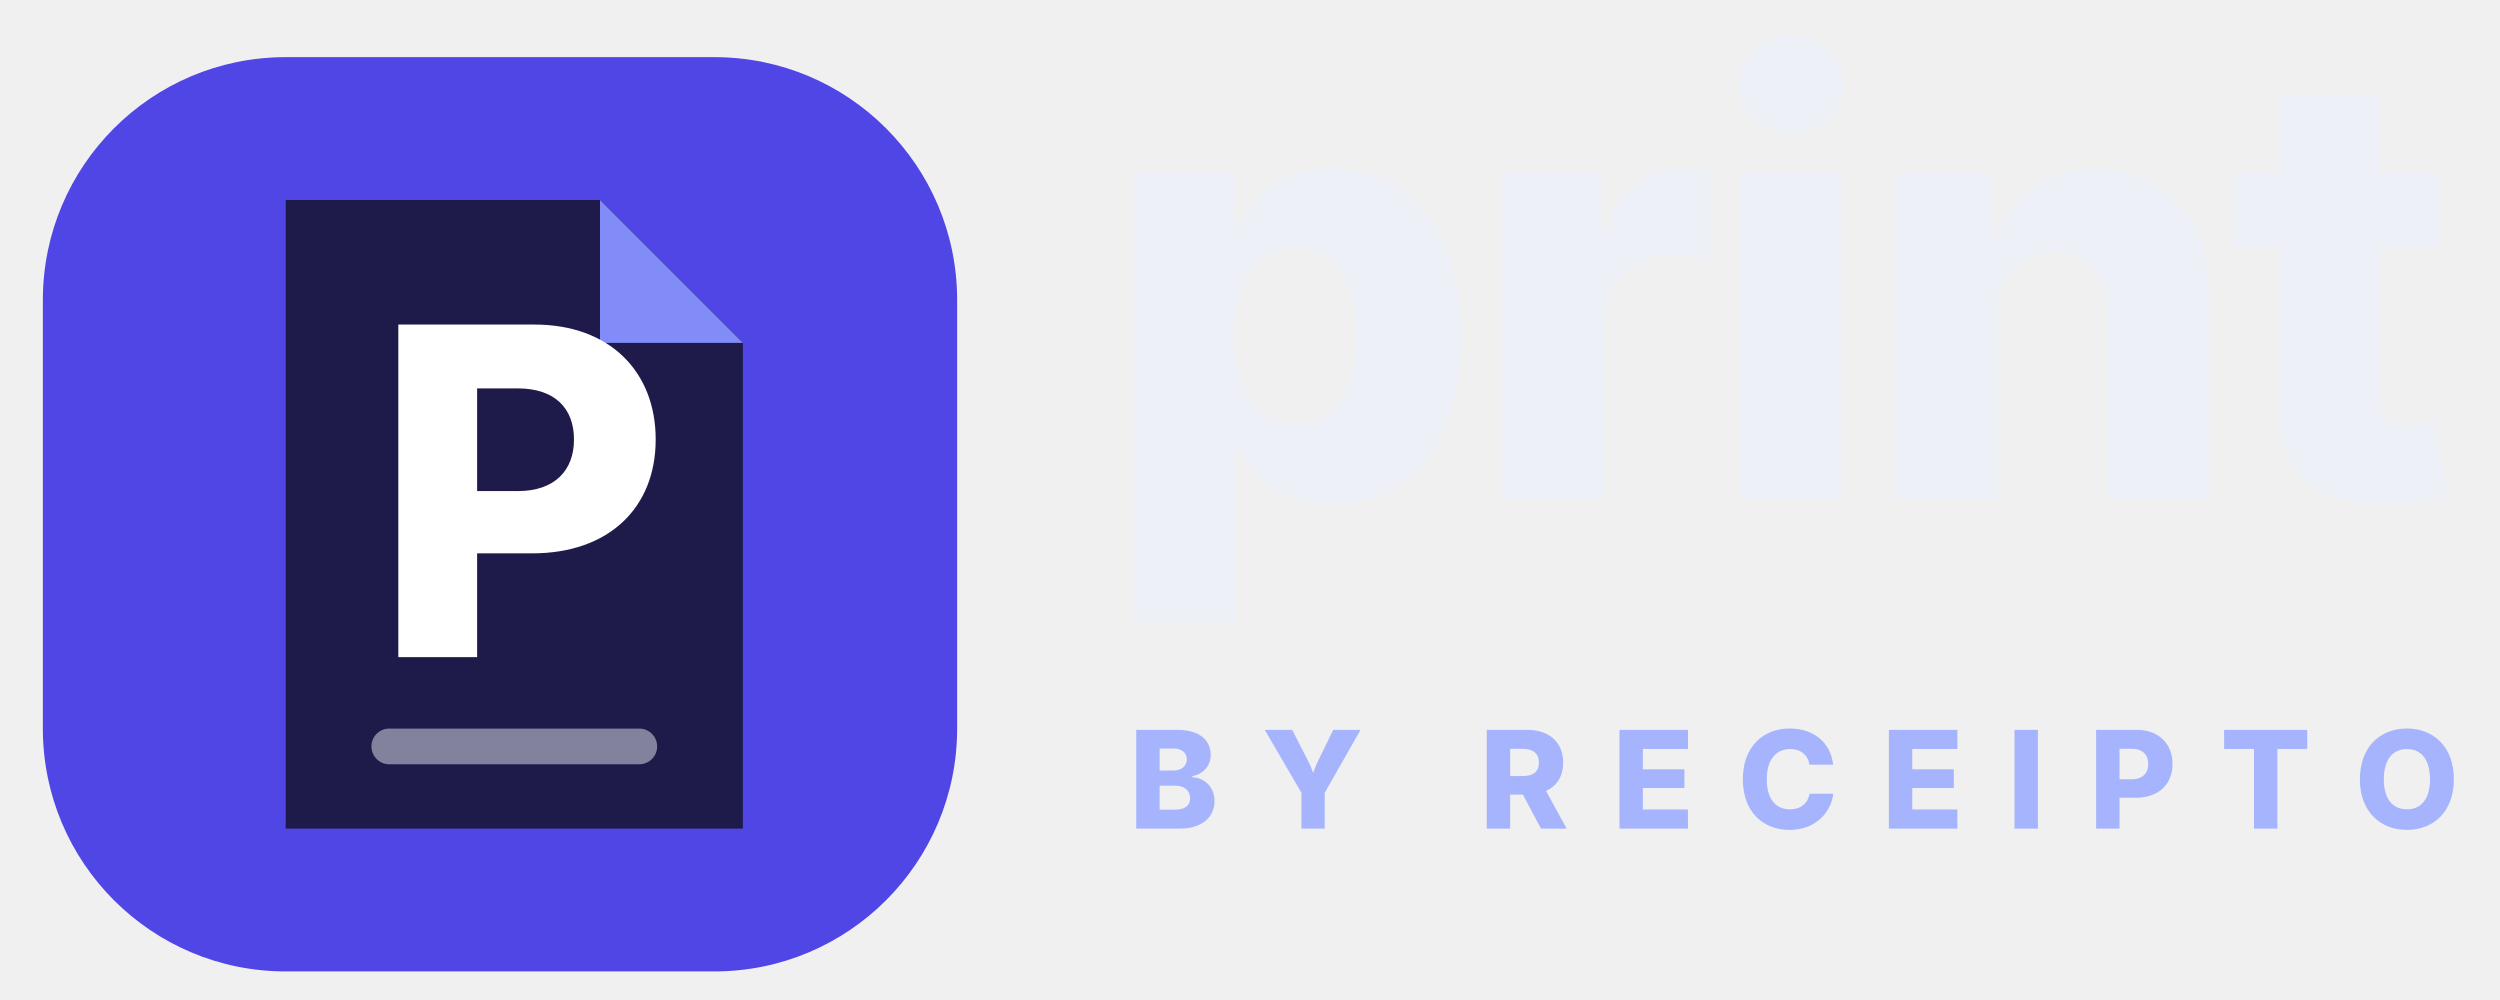
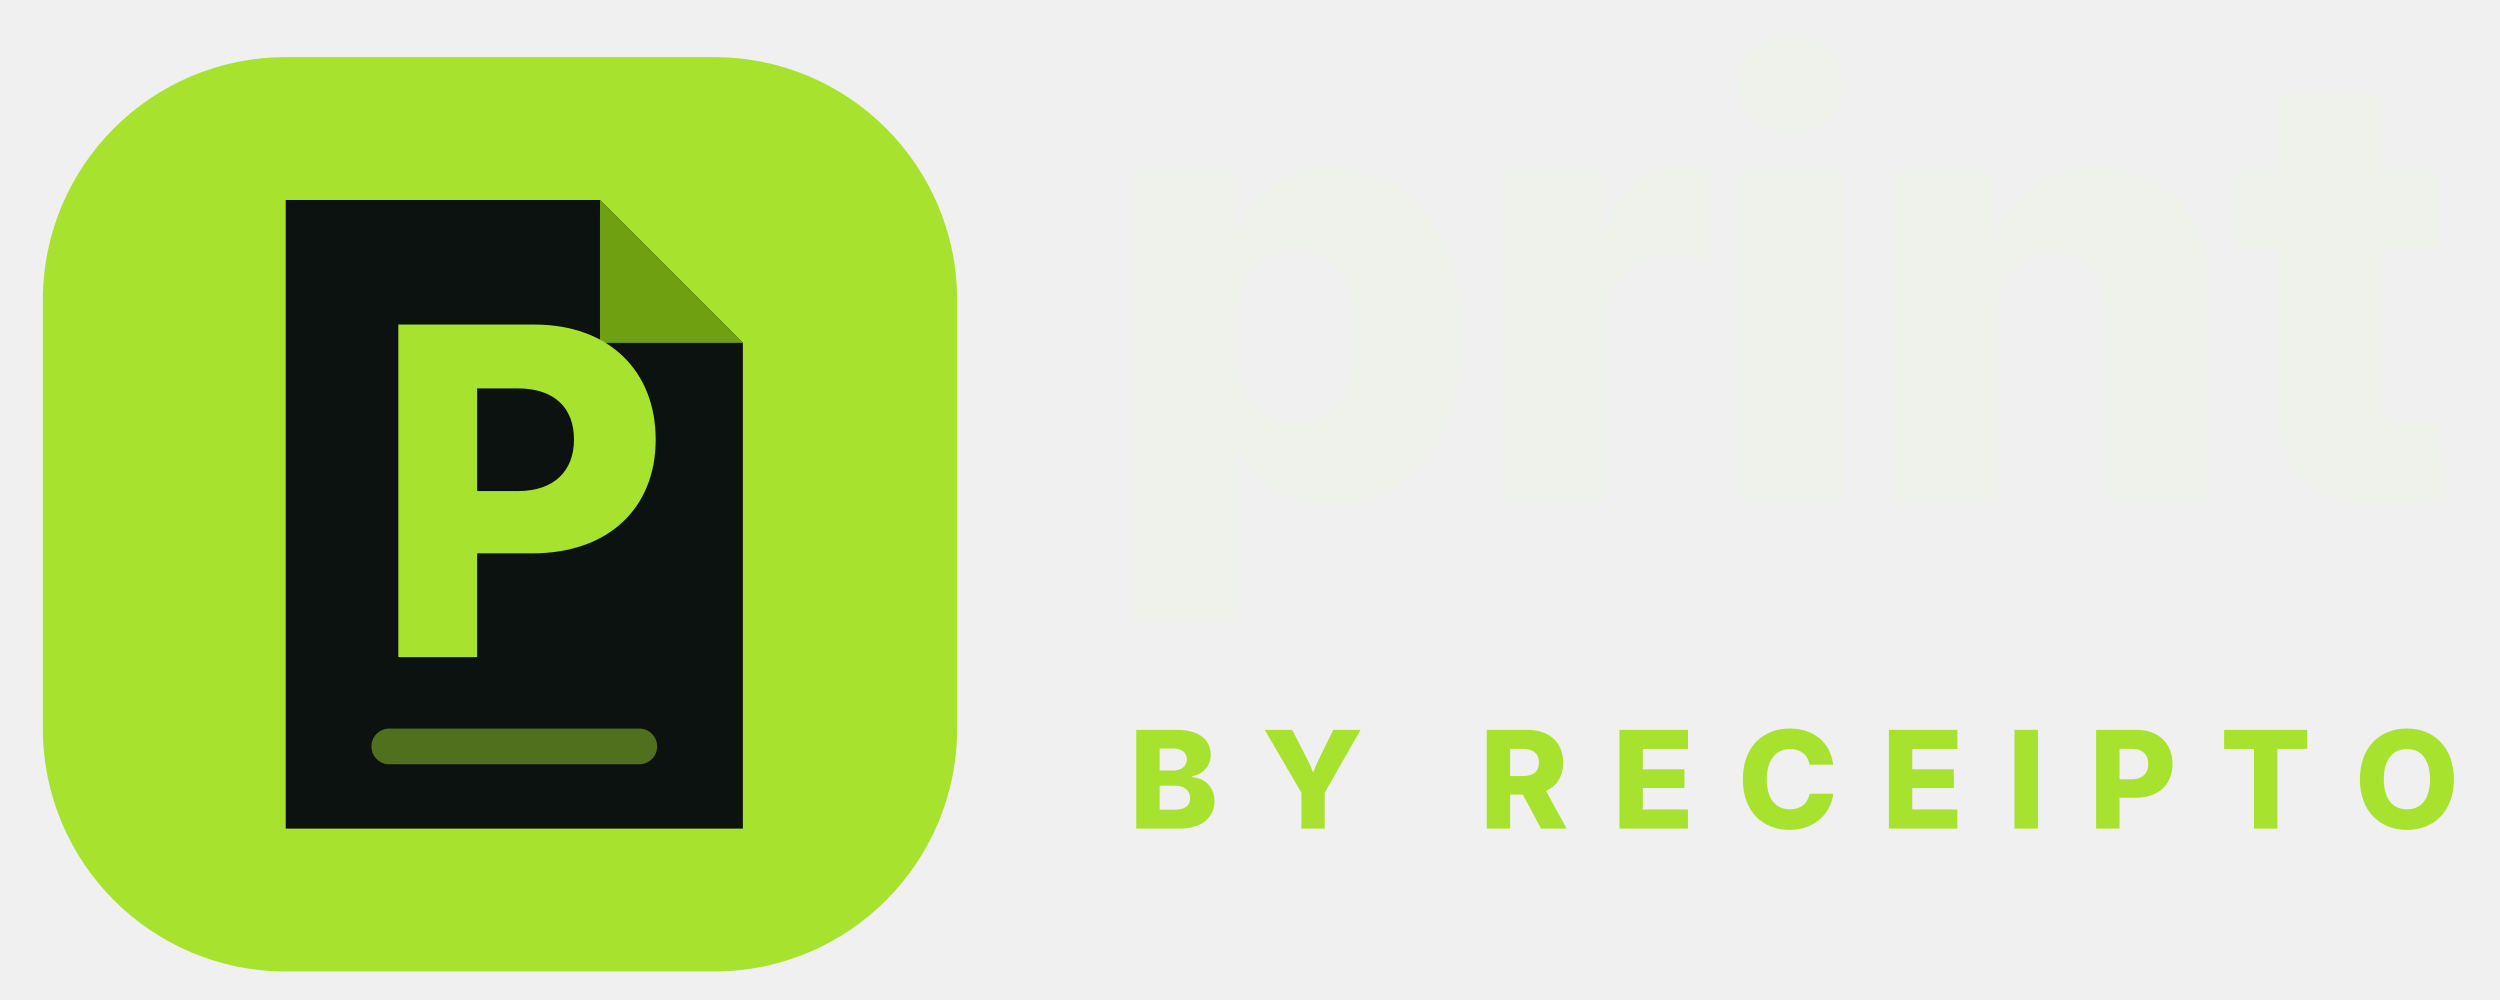
<svg xmlns="http://www.w3.org/2000/svg" viewBox="30 16 350 140" width="350" height="140" role="img" aria-label="Print by Receipto">
  <g transform="translate(36 24) scale(1.0)">
-     <rect width="128" height="128" rx="34" fill="#4F46E5" />
-     <path d="M34 20H78L98 40V108H34Z" fill="#1E1B4B" />
-     <path d="M78 20V40H98Z" fill="#818CF8" />
-     <path d="M49.766 84.0H60.797V69.469H68.516C79.203 69.469 85.797 63.125 85.797 53.531C85.797 44.0 79.328 37.438 68.828 37.438H49.766ZM60.797 60.75V46.375H66.484C71.672 46.375 74.359 49.156 74.359 53.531C74.359 57.844 71.672 60.75 66.516 60.75Z" fill="#FFFFFF" />
-     <rect x="46" y="94" width="40" height="5" rx="2.5" fill="#FFFFFF" opacity=".45" />
+     <rect width="128" height="128" rx="34" fill="#A6E22E" />
+     <path d="M34 20H78L98 40V108H34Z" fill="#0B1210" />
+     <path d="M78 20V40H98Z" fill="#6FA012" />
+     <path d="M49.766 84.0H60.797V69.469H68.516C79.203 69.469 85.797 63.125 85.797 53.531C85.797 44.0 79.328 37.438 68.828 37.438H49.766ZM60.797 60.75V46.375H66.484C71.672 46.375 74.359 49.156 74.359 53.531C74.359 57.844 71.672 60.75 66.516 60.75Z" fill="#A6E22E" />
+     <rect x="46" y="94" width="40" height="5" rx="2.5" fill="#A6E22E" opacity=".45" />
  </g>
-   <path d="M188.717 103.145H203.031V78.576H203.359C205.164 82.719 209.225 86.656 216.238 86.656C226.41 86.656 234.613 78.658 234.613 63.113C234.613 47.035 225.959 39.57 216.32 39.57C209.02 39.57 205.082 43.877 203.359 48.02H202.867V40.145H188.717ZM211.357 75.5C205.902 75.5 202.703 70.619 202.703 63.113C202.703 55.525 205.902 50.768 211.357 50.768C216.895 50.768 219.889 55.648 219.889 63.113C219.889 70.578 216.854 75.5 211.357 75.5ZM240.283 86.0H254.598V60.98C254.598 55.484 258.494 51.793 263.785 51.793C265.508 51.793 268.092 52.08 269.445 52.531V40.062C268.256 39.775 266.738 39.57 265.385 39.57C260.34 39.57 256.32 42.482 254.68 48.512H254.188V40.145H240.283ZM273.557 86.0H287.871V40.145H273.557ZM280.693 34.771C284.795 34.771 288.117 31.695 288.117 27.881C288.117 24.066 284.795 20.99 280.693 20.99C276.633 20.99 273.311 24.066 273.311 27.881C273.311 31.695 276.633 34.771 280.693 34.771ZM309.66 59.832C309.66 54.5 312.818 51.342 317.494 51.342C322.17 51.342 324.959 54.418 324.959 59.586V86.0H339.273V56.797C339.273 46.42 332.998 39.57 323.4 39.57C315.977 39.57 311.465 43.672 309.045 50.029L308.799 40.145H295.346V86.0H309.66ZM371.439 40.145H363.195V29.234H348.881V40.145H342.811V50.768H348.881V73.244C348.881 81.98 354.008 86.656 363.729 86.656C366.436 86.656 369.471 86.369 372.67 85.467L370.824 75.049C370.045 75.254 367.83 75.541 366.846 75.541C364.262 75.541 363.195 74.393 363.195 71.973V50.768H371.439Z" fill="#EEF0F7" />
-   <path d="M189.076 132.0H195.236C198.298 132.0 200.033 130.367 200.033 128.141C200.033 126.137 198.585 124.884 196.925 124.819V124.671C198.428 124.365 199.495 123.27 199.495 121.684C199.495 119.596 197.899 118.177 194.81 118.177H189.076ZM192.351 129.356V125.998H194.531C195.821 125.998 196.619 126.693 196.619 127.77C196.619 128.753 195.932 129.356 194.466 129.356ZM192.351 123.873V120.793H194.309C195.44 120.793 196.155 121.377 196.155 122.305C196.155 123.298 195.357 123.873 194.253 123.873ZM212.202 132.0H215.458V126.99L220.478 118.177H216.655L214.586 122.417C214.299 122.992 214.076 123.539 213.844 124.198C213.612 123.539 213.371 123.001 213.074 122.417L210.903 118.177H207.062L212.202 126.99ZM238.146 132.0H241.421V127.241H243.202L245.735 132.0H249.325L246.44 126.721C247.971 126.035 248.843 124.68 248.843 122.769C248.843 119.949 246.922 118.177 243.805 118.177H238.146ZM241.421 124.652V120.83H243.109C244.649 120.83 245.447 121.479 245.447 122.769C245.447 124.059 244.649 124.652 243.119 124.652ZM256.726 132.0H266.31V129.328H260.001V126.322H265.818V123.706H260.001V120.849H266.319V118.177H256.726ZM280.539 132.186C284.296 132.186 286.402 129.588 286.652 127.12H283.34C283.108 128.465 282.088 129.31 280.604 129.31C278.618 129.31 277.347 127.872 277.347 125.098C277.347 122.417 278.59 120.867 280.622 120.867C282.106 120.867 283.118 121.711 283.331 123.057H286.643C286.263 119.837 283.823 117.991 280.539 117.991C276.855 117.991 273.998 120.533 273.998 125.098C273.998 129.634 276.8 132.186 280.539 132.186ZM294.443 132.0H304.026V129.328H297.718V126.322H303.535V123.706H297.718V120.849H304.036V118.177H294.443ZM315.305 118.177H312.03V132.0H315.305ZM323.458 132.0H326.732V127.686H329.024C332.197 127.686 334.154 125.803 334.154 122.955C334.154 120.125 332.234 118.177 329.117 118.177H323.458ZM326.732 125.098V120.83H328.421C329.961 120.83 330.759 121.656 330.759 122.955C330.759 124.235 329.961 125.098 328.43 125.098ZM341.379 120.849H345.563V132.0H348.829V120.849H353.013V118.177H341.379ZM366.973 132.186C370.674 132.186 373.541 129.653 373.541 125.098C373.541 120.533 370.674 117.991 366.973 117.991C363.252 117.991 360.386 120.533 360.386 125.098C360.386 129.634 363.252 132.186 366.973 132.186ZM366.973 129.31C364.959 129.31 363.735 127.825 363.735 125.098C363.735 122.361 364.959 120.867 366.973 120.867C368.977 120.867 370.201 122.352 370.201 125.098C370.201 127.825 368.977 129.31 366.973 129.31Z" fill="#A5B4FC" />
+   <path d="M188.717 103.145H203.031V78.576H203.359C205.164 82.719 209.225 86.656 216.238 86.656C226.41 86.656 234.613 78.658 234.613 63.113C234.613 47.035 225.959 39.57 216.32 39.57C209.02 39.57 205.082 43.877 203.359 48.02H202.867V40.145H188.717ZM211.357 75.5C205.902 75.5 202.703 70.619 202.703 63.113C202.703 55.525 205.902 50.768 211.357 50.768C216.895 50.768 219.889 55.648 219.889 63.113C219.889 70.578 216.854 75.5 211.357 75.5ZM240.283 86.0H254.598V60.98C254.598 55.484 258.494 51.793 263.785 51.793C265.508 51.793 268.092 52.08 269.445 52.531V40.062C268.256 39.775 266.738 39.57 265.385 39.57C260.34 39.57 256.32 42.482 254.68 48.512H254.188V40.145H240.283ZM273.557 86.0H287.871V40.145H273.557ZM280.693 34.771C284.795 34.771 288.117 31.695 288.117 27.881C288.117 24.066 284.795 20.99 280.693 20.99C276.633 20.99 273.311 24.066 273.311 27.881C273.311 31.695 276.633 34.771 280.693 34.771ZM309.66 59.832C309.66 54.5 312.818 51.342 317.494 51.342C322.17 51.342 324.959 54.418 324.959 59.586V86.0H339.273V56.797C339.273 46.42 332.998 39.57 323.4 39.57C315.977 39.57 311.465 43.672 309.045 50.029L308.799 40.145H295.346V86.0H309.66ZM371.439 40.145H363.195V29.234H348.881V40.145H342.811V50.768H348.881V73.244C348.881 81.98 354.008 86.656 363.729 86.656C366.436 86.656 369.471 86.369 372.67 85.467L370.824 75.049C370.045 75.254 367.83 75.541 366.846 75.541C364.262 75.541 363.195 74.393 363.195 71.973V50.768H371.439Z" fill="#EEF2EA" />
+   <path d="M189.076 132.0H195.236C198.298 132.0 200.033 130.367 200.033 128.141C200.033 126.137 198.585 124.884 196.925 124.819V124.671C198.428 124.365 199.495 123.27 199.495 121.684C199.495 119.596 197.899 118.177 194.81 118.177H189.076ZM192.351 129.356V125.998H194.531C195.821 125.998 196.619 126.693 196.619 127.77C196.619 128.753 195.932 129.356 194.466 129.356ZM192.351 123.873V120.793H194.309C195.44 120.793 196.155 121.377 196.155 122.305C196.155 123.298 195.357 123.873 194.253 123.873ZM212.202 132.0H215.458V126.99L220.478 118.177H216.655L214.586 122.417C214.299 122.992 214.076 123.539 213.844 124.198C213.612 123.539 213.371 123.001 213.074 122.417L210.903 118.177H207.062L212.202 126.99ZM238.146 132.0H241.421V127.241H243.202L245.735 132.0H249.325L246.44 126.721C247.971 126.035 248.843 124.68 248.843 122.769C248.843 119.949 246.922 118.177 243.805 118.177H238.146ZM241.421 124.652V120.83H243.109C244.649 120.83 245.447 121.479 245.447 122.769C245.447 124.059 244.649 124.652 243.119 124.652ZM256.726 132.0H266.31V129.328H260.001V126.322H265.818V123.706H260.001V120.849H266.319V118.177H256.726ZM280.539 132.186C284.296 132.186 286.402 129.588 286.652 127.12H283.34C283.108 128.465 282.088 129.31 280.604 129.31C278.618 129.31 277.347 127.872 277.347 125.098C277.347 122.417 278.59 120.867 280.622 120.867C282.106 120.867 283.118 121.711 283.331 123.057H286.643C286.263 119.837 283.823 117.991 280.539 117.991C276.855 117.991 273.998 120.533 273.998 125.098C273.998 129.634 276.8 132.186 280.539 132.186ZM294.443 132.0H304.026V129.328H297.718V126.322H303.535V123.706H297.718V120.849H304.036V118.177H294.443ZM315.305 118.177H312.03V132.0H315.305ZM323.458 132.0H326.732V127.686H329.024C332.197 127.686 334.154 125.803 334.154 122.955C334.154 120.125 332.234 118.177 329.117 118.177H323.458ZM326.732 125.098V120.83H328.421C329.961 120.83 330.759 121.656 330.759 122.955C330.759 124.235 329.961 125.098 328.43 125.098ZM341.379 120.849H345.563V132.0H348.829V120.849H353.013V118.177H341.379ZM366.973 132.186C370.674 132.186 373.541 129.653 373.541 125.098C373.541 120.533 370.674 117.991 366.973 117.991C363.252 117.991 360.386 120.533 360.386 125.098C360.386 129.634 363.252 132.186 366.973 132.186ZM366.973 129.31C364.959 129.31 363.735 127.825 363.735 125.098C363.735 122.361 364.959 120.867 366.973 120.867C368.977 120.867 370.201 122.352 370.201 125.098C370.201 127.825 368.977 129.31 366.973 129.31Z" fill="#A6E22E" />
</svg>
